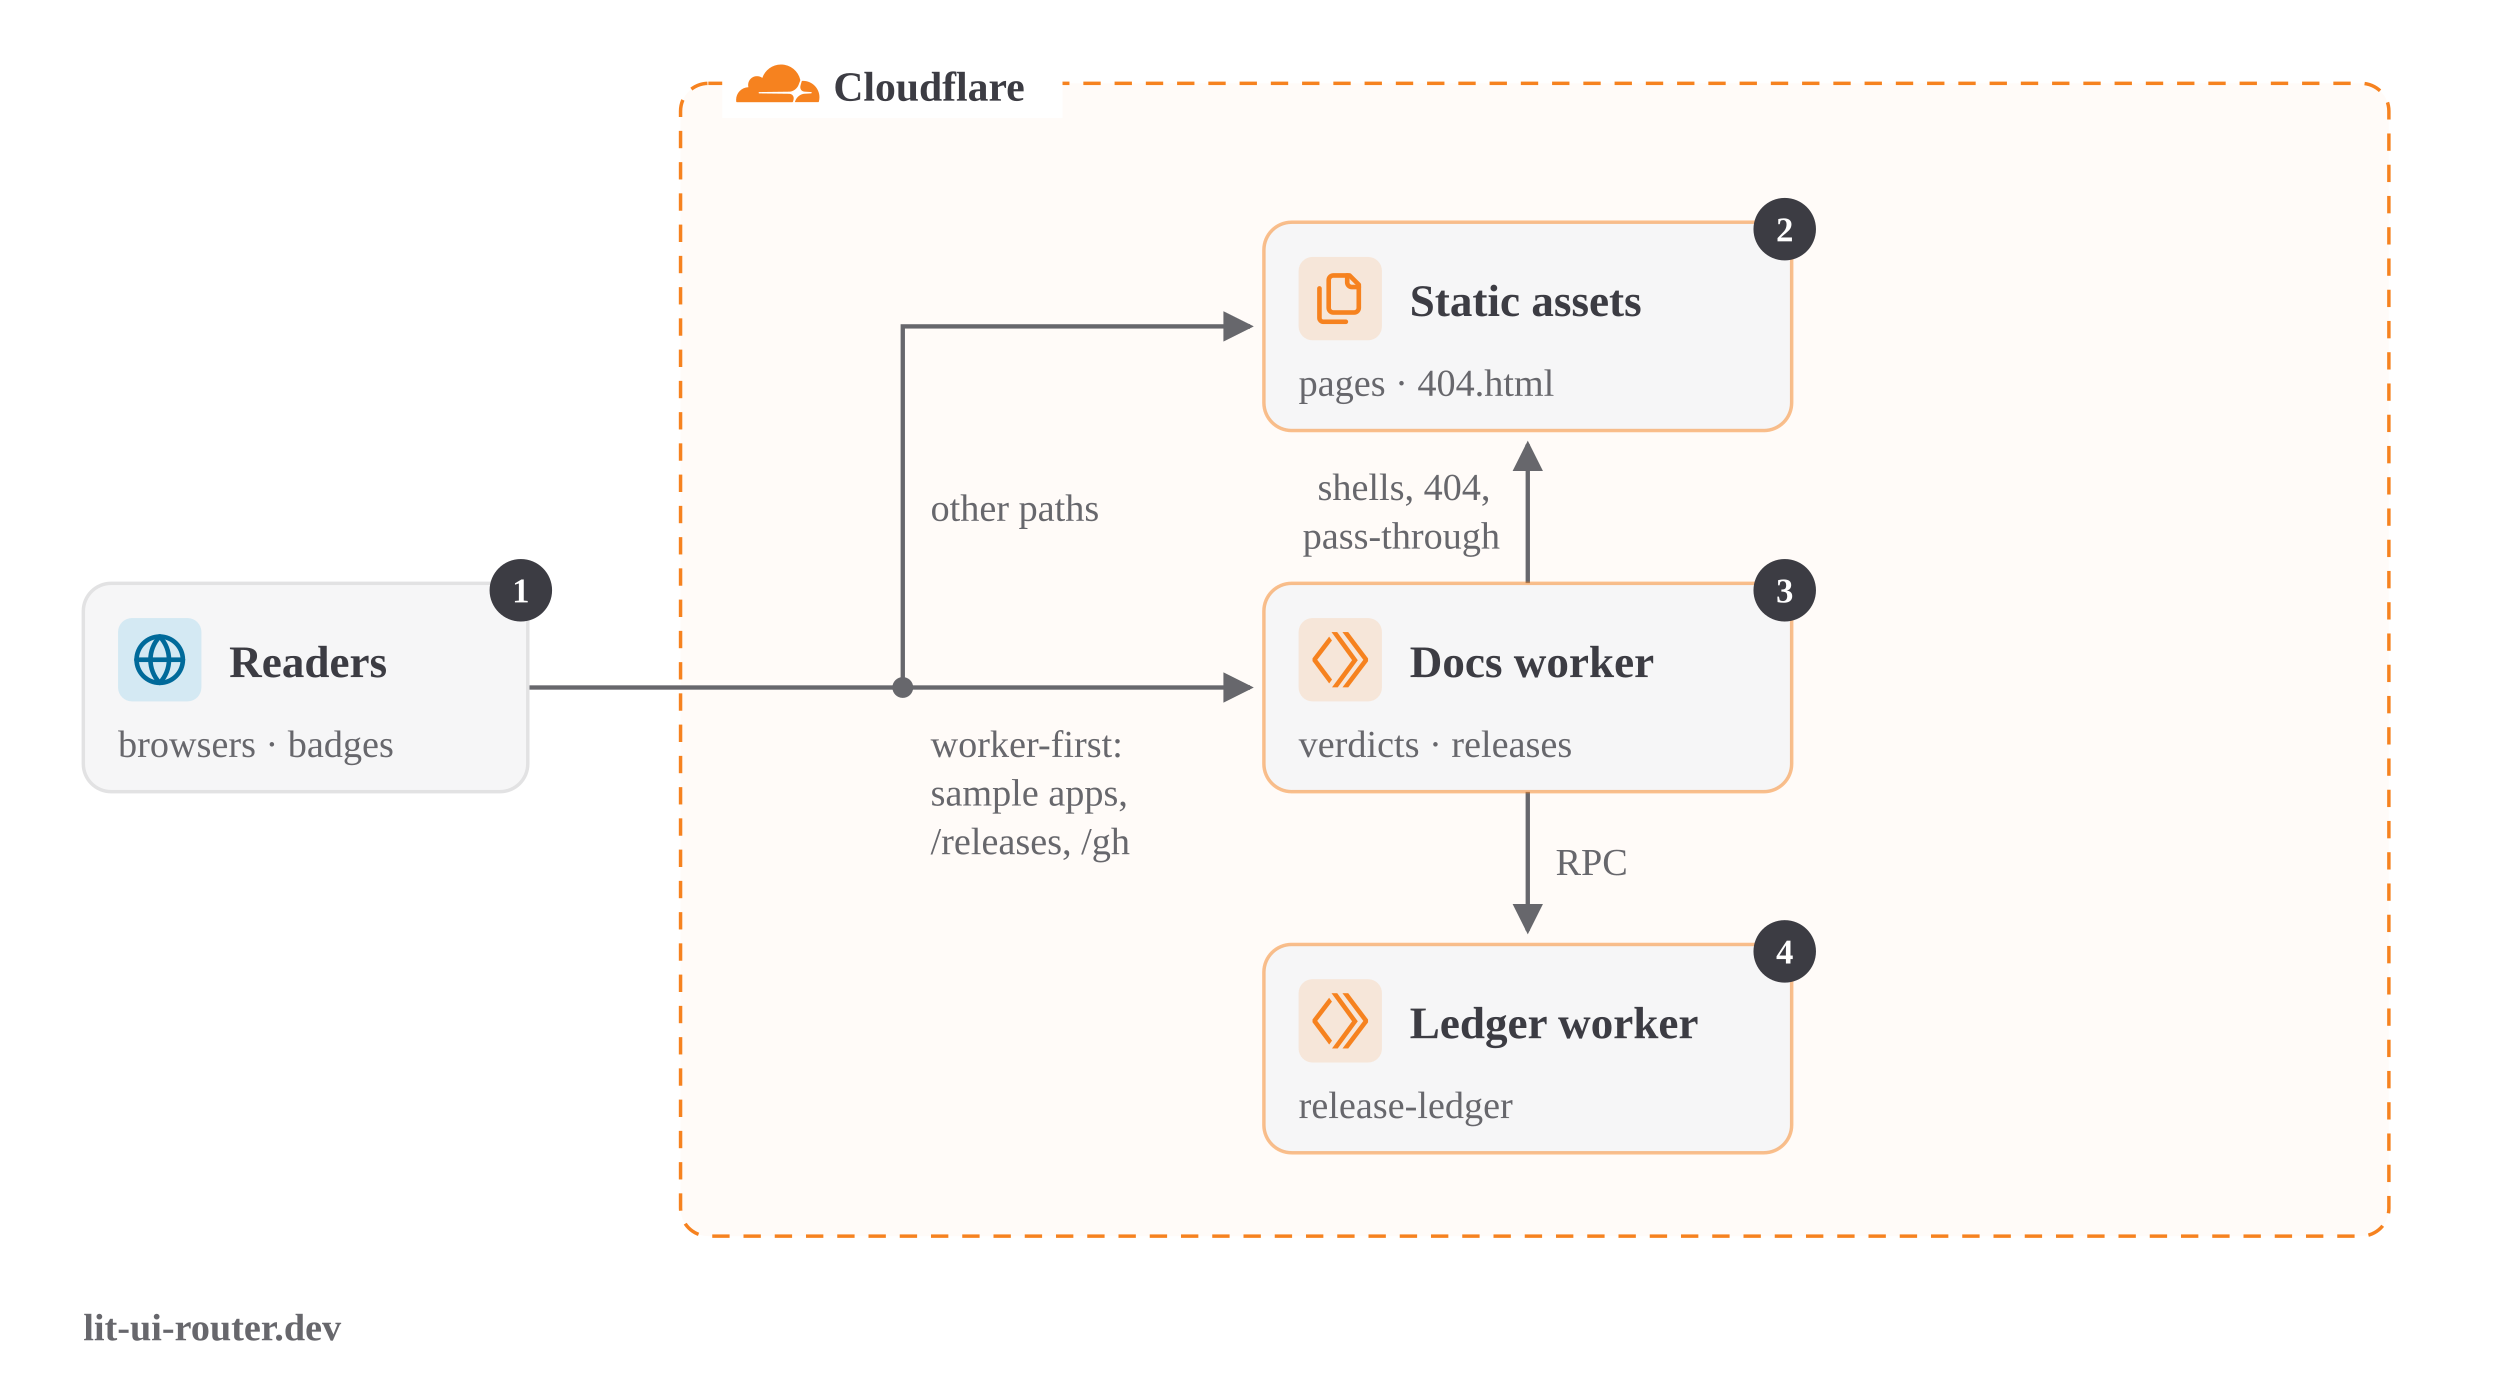
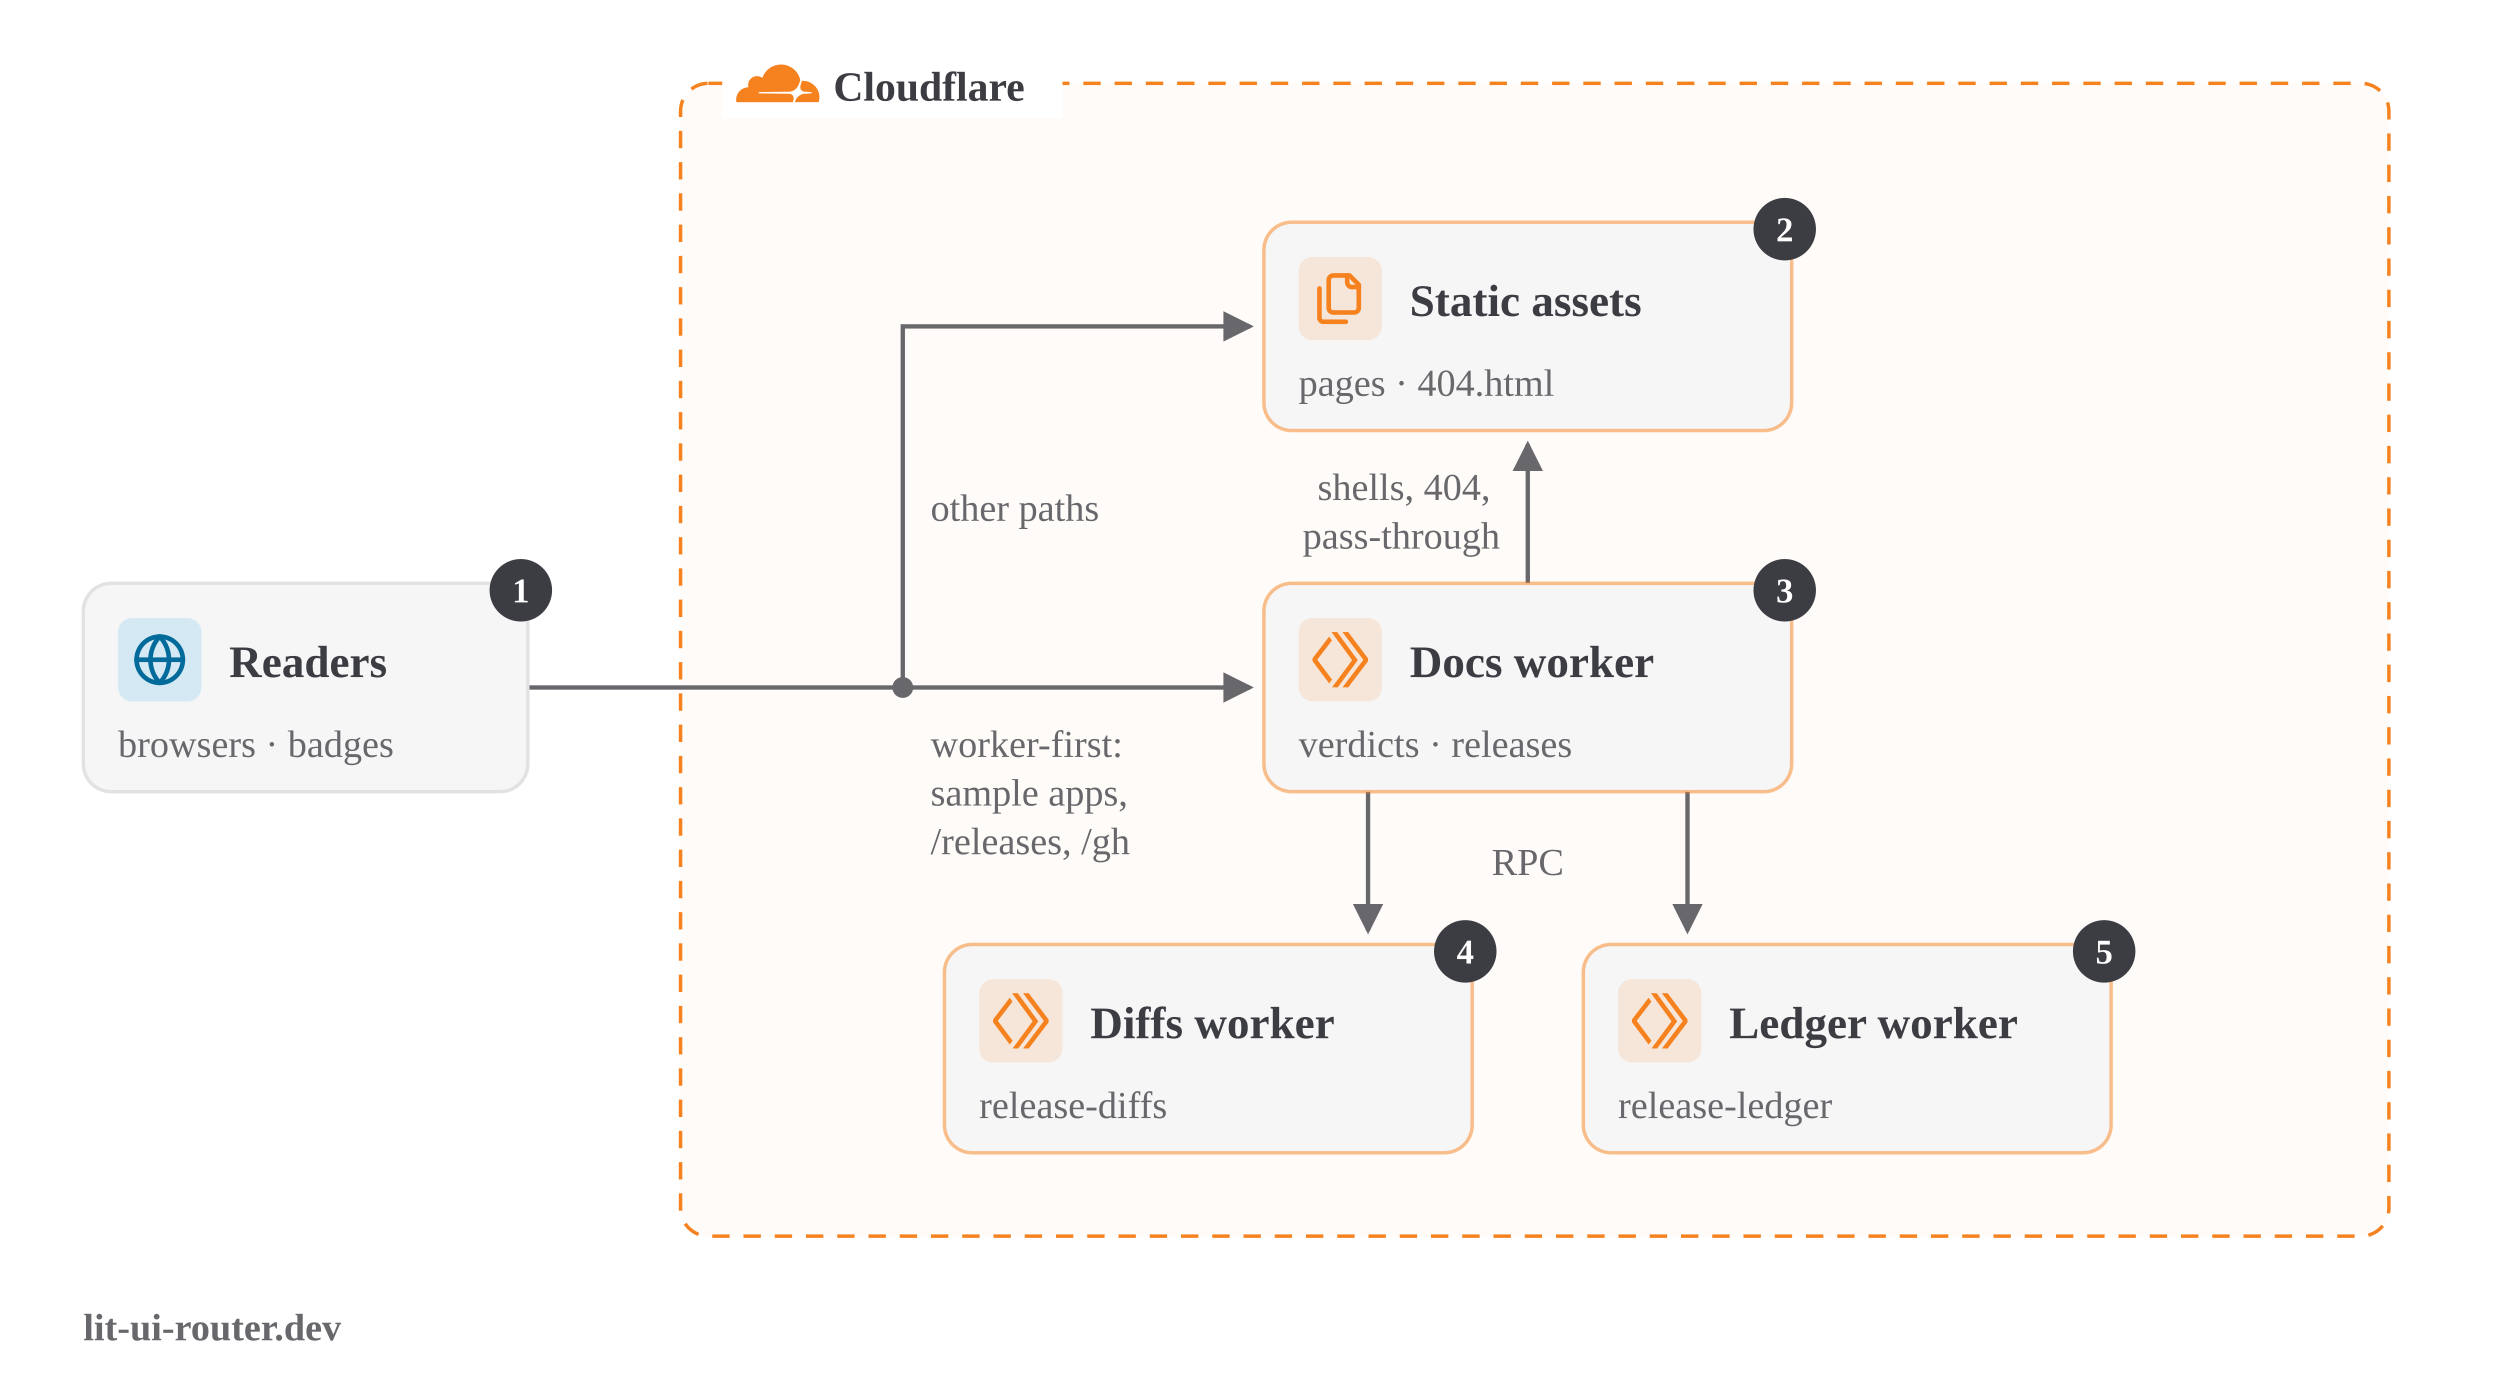
- <svg xmlns="http://www.w3.org/2000/svg" viewBox="0 0 720 396" width="100%" role="img" aria-label="Architecture of lit-ui-router.dev. 1, readers, reach Cloudflare. 2, static assets, answer every path that is not worker-first. 3, the docs worker gets the worker-first paths: the sample apps, /releases and /gh; it fetches shells, 404 pages and pass-through requests from static assets, and reads the release ledger over RPC from 4, the ledger worker.">
+ <svg xmlns="http://www.w3.org/2000/svg" viewBox="0 0 720 396" width="100%" role="img" aria-label="Architecture of lit-ui-router.dev. 1, readers, reach Cloudflare. 2, static assets, answer every path that is not worker-first. 3, the docs worker gets the worker-first paths: the sample apps, /releases and /gh; it fetches shells, 404 pages and pass-through requests from static assets, and calls two workers over RPC: 4, the diffs worker, for release diffs, and 5, the ledger worker, for the release ledger.">
  <style>
    @media (prefers-color-scheme: dark) {
      svg:root {
        color-scheme: dark;
        --vp-c-bg: #1b1b1f;
        --vp-c-bg-soft: #202127;
        --vp-c-divider: #2e2e32;
        --vp-c-text-1: #dfdfd6;
        --vp-c-text-2: #98989f;
        --vp-c-brand-1: #29abe6;
        --vp-c-brand-soft: rgba(0, 152, 220, 0.16);
      }
    }
  </style>
  <defs>
    <marker id="arr-site" viewBox="0 0 8 8" refX="7" refY="4" markerWidth="7" markerHeight="7" orient="auto-start-reverse">
      <path d="M0 0L8 4L0 8z" fill="var(--vp-c-text-2, #67676c)" />
    </marker>
  </defs>
  <g font-family="var(--vp-font-family-base, ui-sans-serif, system-ui, sans-serif)">
    <rect data-brand="cloudflare" x="196" y="24" width="492" height="332" rx="8" fill="#f6821f" fill-opacity="0.03" stroke="#f6821f" stroke-dasharray="5 4" />
    <rect x="208" y="14" width="98" height="20" fill="var(--vp-c-bg, #ffffff)" />
    <svg x="212" y="14" width="24" height="20" viewBox="0 2 24 20">
      <path data-brand="cloudflare" fill="#f6821f" d="M16.509 16.845c.147-.507.091-.971-.155-1.315-.225-.316-.605-.499-1.062-.52l-8.659-.112a.156.156 0 0 1-.133-.071c-.028-.042-.035-.099-.021-.155.028-.084.112-.148.204-.156l8.736-.112c1.035-.049 2.16-.887 2.554-1.914l.499-1.301c.021-.056.029-.113.015-.168-.562-2.546-2.835-4.445-5.55-4.445-2.504 0-4.628 1.618-5.388 3.861-.493-.366-1.119-.562-1.794-.499-1.203.119-2.167 1.083-2.286 2.286-.028.31-.007.613.064.894C1.568 13.171 0 14.775 0 16.752c0 .175.014.351.035.527.014.083.084.147.169.147h15.981c.091 0 .176-.065.203-.155l.12-.427zm2.757-5.563c-.077 0-.161 0-.238.011-.057 0-.105.042-.127.098l-.338 1.174c-.147.507-.092.971.154 1.316.226.316.606.498 1.062.519l1.844.113c.056 0 .105.026.133.07.028.043.035.107.021.156-.028.084-.113.148-.204.155l-1.921.112c-1.041.049-2.158.887-2.553 1.914l-.141.358c-.028.071.021.142.099.142h6.598c.077 0 .147-.049.169-.126.112-.408.176-.837.176-1.28 0-2.603-2.125-4.727-4.734-4.727" />
    </svg>
    <text x="240" y="29" font-size="12" font-weight="600" fill="var(--vp-c-text-1, #3c3c43)">Cloudflare</text>
    <path d="M152 198H360" fill="none" stroke="var(--vp-c-text-2, #67676c)" stroke-width="1.25" marker-end="url(#arr-site)" />
    <path d="M260 198V94H360" fill="none" stroke="var(--vp-c-text-2, #67676c)" stroke-width="1.25" marker-end="url(#arr-site)" />
    <circle cx="260" cy="198" r="3" fill="var(--vp-c-text-2, #67676c)" />
    <text x="268" y="150" font-size="11" fill="var(--vp-c-text-2, #67676c)">other paths</text>
    <text font-size="11" fill="var(--vp-c-text-2, #67676c)">
      <tspan x="268" y="218">worker-first:</tspan>
      <tspan x="268" y="232">sample apps,</tspan>
      <tspan x="268" y="246">/releases, /gh</tspan>
    </text>
    <path d="M440 168V128" fill="none" stroke="var(--vp-c-text-2, #67676c)" stroke-width="1.25" marker-end="url(#arr-site)" />
    <text font-size="11" fill="var(--vp-c-text-2, #67676c)" text-anchor="end">
      <tspan x="432" y="144">shells, 404,</tspan>
      <tspan x="432" y="158">pass-through</tspan>
    </text>
-     <path d="M440 228V268" fill="none" stroke="var(--vp-c-text-2, #67676c)" stroke-width="1.25" marker-end="url(#arr-site)" />
-     <text x="448" y="252" font-size="11" fill="var(--vp-c-text-2, #67676c)">RPC</text>
+     <path d="M394 228V268" fill="none" stroke="var(--vp-c-text-2, #67676c)" stroke-width="1.25" marker-end="url(#arr-site)" />
+     <path d="M486 228V268" fill="none" stroke="var(--vp-c-text-2, #67676c)" stroke-width="1.25" marker-end="url(#arr-site)" />
+     <text x="440" y="252" font-size="11" fill="var(--vp-c-text-2, #67676c)" text-anchor="middle">RPC</text>
    <rect x="24" y="168" width="128" height="60" rx="8" fill="var(--vp-c-bg-soft, #f6f6f7)" stroke="var(--vp-c-divider, #e2e2e3)" />
    <rect x="34" y="178" width="24" height="24" rx="4" fill="var(--vp-c-brand-soft, rgba(0,152,220,0.14))" />
    <svg x="38" y="182" width="16" height="16" viewBox="0 0 24 24" fill="none" stroke="var(--vp-c-brand-1, #006a9a)" stroke-width="2" stroke-linecap="round" stroke-linejoin="round">
      <circle cx="12" cy="12" r="10" />
      <path d="M12 2a14.5 14.5 0 0 0 0 20 14.5 14.5 0 0 0 0-20M2 12h20" />
    </svg>
    <text x="66" y="195" font-size="13" font-weight="600" fill="var(--vp-c-text-1, #3c3c43)">Readers</text>
    <text x="34" y="218" font-size="11" fill="var(--vp-c-text-2, #67676c)">browsers · badges</text>
    <circle cx="150" cy="170" r="9" fill="var(--vp-c-text-1, #3c3c43)" />
    <text x="150" y="173.5" font-size="10" font-weight="600" fill="var(--vp-c-bg, #ffffff)" text-anchor="middle">1</text>
    <rect data-brand="cloudflare" x="364" y="64" width="152" height="60" rx="8" fill="var(--vp-c-bg-soft, #f6f6f7)" stroke="#f6821f" stroke-opacity="0.5" />
    <rect data-brand="cloudflare" x="374" y="74" width="24" height="24" rx="4" fill="#f6821f" fill-opacity="0.14" />
    <svg data-brand="cloudflare" x="378" y="78" width="16" height="16" viewBox="0 0 24 24" fill="none" stroke="#f6821f" stroke-width="2" stroke-linecap="round" stroke-linejoin="round">
      <path d="M20 7h-3a2 2 0 0 1-2-2V2" />
      <path d="M9 18a2 2 0 0 1-2-2V4a2 2 0 0 1 2-2h7l4 4v10a2 2 0 0 1-2 2Z" />
      <path d="M3 7.6v12.8A1.6 1.6 0 0 0 4.6 22h9.8" />
    </svg>
    <text x="406" y="91" font-size="13" font-weight="600" fill="var(--vp-c-text-1, #3c3c43)">Static assets</text>
    <text x="374" y="114" font-size="11" fill="var(--vp-c-text-2, #67676c)">pages · 404.html</text>
    <circle cx="514" cy="66" r="9" fill="var(--vp-c-text-1, #3c3c43)" />
    <text x="514" y="69.5" font-size="10" font-weight="600" fill="var(--vp-c-bg, #ffffff)" text-anchor="middle">2</text>
    <rect data-brand="cloudflare" x="364" y="168" width="152" height="60" rx="8" fill="var(--vp-c-bg-soft, #f6f6f7)" stroke="#f6821f" stroke-opacity="0.5" />
    <rect data-brand="cloudflare" x="374" y="178" width="24" height="24" rx="4" fill="#f6821f" fill-opacity="0.14" />
    <svg x="378" y="182" width="16" height="16" viewBox="0 0 24 24">
      <path data-brand="cloudflare" fill="#f6821f" d="m8.213.063 8.879 12.136-8.67 11.739h2.476l8.665-11.735-8.89-12.14Zm4.728 0 9.02 11.992-9.018 11.883h2.496L24 12.656v-1.199L15.434.063ZM7.178 2.02.01 11.398l-.01 1.2 7.203 9.644 1.238-1.676-6.396-8.556 6.361-8.313Z" />
    </svg>
    <text x="406" y="195" font-size="13" font-weight="600" fill="var(--vp-c-text-1, #3c3c43)">Docs worker</text>
    <text x="374" y="218" font-size="11" fill="var(--vp-c-text-2, #67676c)">verdicts · releases</text>
    <circle cx="514" cy="170" r="9" fill="var(--vp-c-text-1, #3c3c43)" />
    <text x="514" y="173.5" font-size="10" font-weight="600" fill="var(--vp-c-bg, #ffffff)" text-anchor="middle">3</text>
-     <rect data-brand="cloudflare" x="364" y="272" width="152" height="60" rx="8" fill="var(--vp-c-bg-soft, #f6f6f7)" stroke="#f6821f" stroke-opacity="0.5" />
-     <rect data-brand="cloudflare" x="374" y="282" width="24" height="24" rx="4" fill="#f6821f" fill-opacity="0.14" />
-     <svg x="378" y="286" width="16" height="16" viewBox="0 0 24 24">
+     <rect data-brand="cloudflare" x="272" y="272" width="152" height="60" rx="8" fill="var(--vp-c-bg-soft, #f6f6f7)" stroke="#f6821f" stroke-opacity="0.5" />
+     <rect data-brand="cloudflare" x="282" y="282" width="24" height="24" rx="4" fill="#f6821f" fill-opacity="0.14" />
+     <svg x="286" y="286" width="16" height="16" viewBox="0 0 24 24">
      <path data-brand="cloudflare" fill="#f6821f" d="m8.213.063 8.879 12.136-8.67 11.739h2.476l8.665-11.735-8.89-12.14Zm4.728 0 9.02 11.992-9.018 11.883h2.496L24 12.656v-1.199L15.434.063ZM7.178 2.02.01 11.398l-.01 1.2 7.203 9.644 1.238-1.676-6.396-8.556 6.361-8.313Z" />
    </svg>
-     <text x="406" y="299" font-size="13" font-weight="600" fill="var(--vp-c-text-1, #3c3c43)">Ledger worker</text>
-     <text x="374" y="322" font-size="11" fill="var(--vp-c-text-2, #67676c)">release-ledger</text>
-     <circle cx="514" cy="274" r="9" fill="var(--vp-c-text-1, #3c3c43)" />
-     <text x="514" y="277.5" font-size="10" font-weight="600" fill="var(--vp-c-bg, #ffffff)" text-anchor="middle">4</text>
+     <text x="314" y="299" font-size="13" font-weight="600" fill="var(--vp-c-text-1, #3c3c43)">Diffs worker</text>
+     <text x="282" y="322" font-size="11" fill="var(--vp-c-text-2, #67676c)">release-diffs</text>
+     <circle cx="422" cy="274" r="9" fill="var(--vp-c-text-1, #3c3c43)" />
+     <text x="422" y="277.5" font-size="10" font-weight="600" fill="var(--vp-c-bg, #ffffff)" text-anchor="middle">4</text>
+     <rect data-brand="cloudflare" x="456" y="272" width="152" height="60" rx="8" fill="var(--vp-c-bg-soft, #f6f6f7)" stroke="#f6821f" stroke-opacity="0.5" />
+     <rect data-brand="cloudflare" x="466" y="282" width="24" height="24" rx="4" fill="#f6821f" fill-opacity="0.14" />
+     <svg x="470" y="286" width="16" height="16" viewBox="0 0 24 24">
+       <path data-brand="cloudflare" fill="#f6821f" d="m8.213.063 8.879 12.136-8.67 11.739h2.476l8.665-11.735-8.89-12.14Zm4.728 0 9.02 11.992-9.018 11.883h2.496L24 12.656v-1.199L15.434.063ZM7.178 2.02.01 11.398l-.01 1.2 7.203 9.644 1.238-1.676-6.396-8.556 6.361-8.313Z" />
+     </svg>
+     <text x="498" y="299" font-size="13" font-weight="600" fill="var(--vp-c-text-1, #3c3c43)">Ledger worker</text>
+     <text x="466" y="322" font-size="11" fill="var(--vp-c-text-2, #67676c)">release-ledger</text>
+     <circle cx="606" cy="274" r="9" fill="var(--vp-c-text-1, #3c3c43)" />
+     <text x="606" y="277.5" font-size="10" font-weight="600" fill="var(--vp-c-bg, #ffffff)" text-anchor="middle">5</text>
    <text x="24" y="386" font-size="11" font-weight="600" fill="var(--vp-c-text-2, #67676c)">lit-ui-router.dev</text>
  </g>
</svg>
